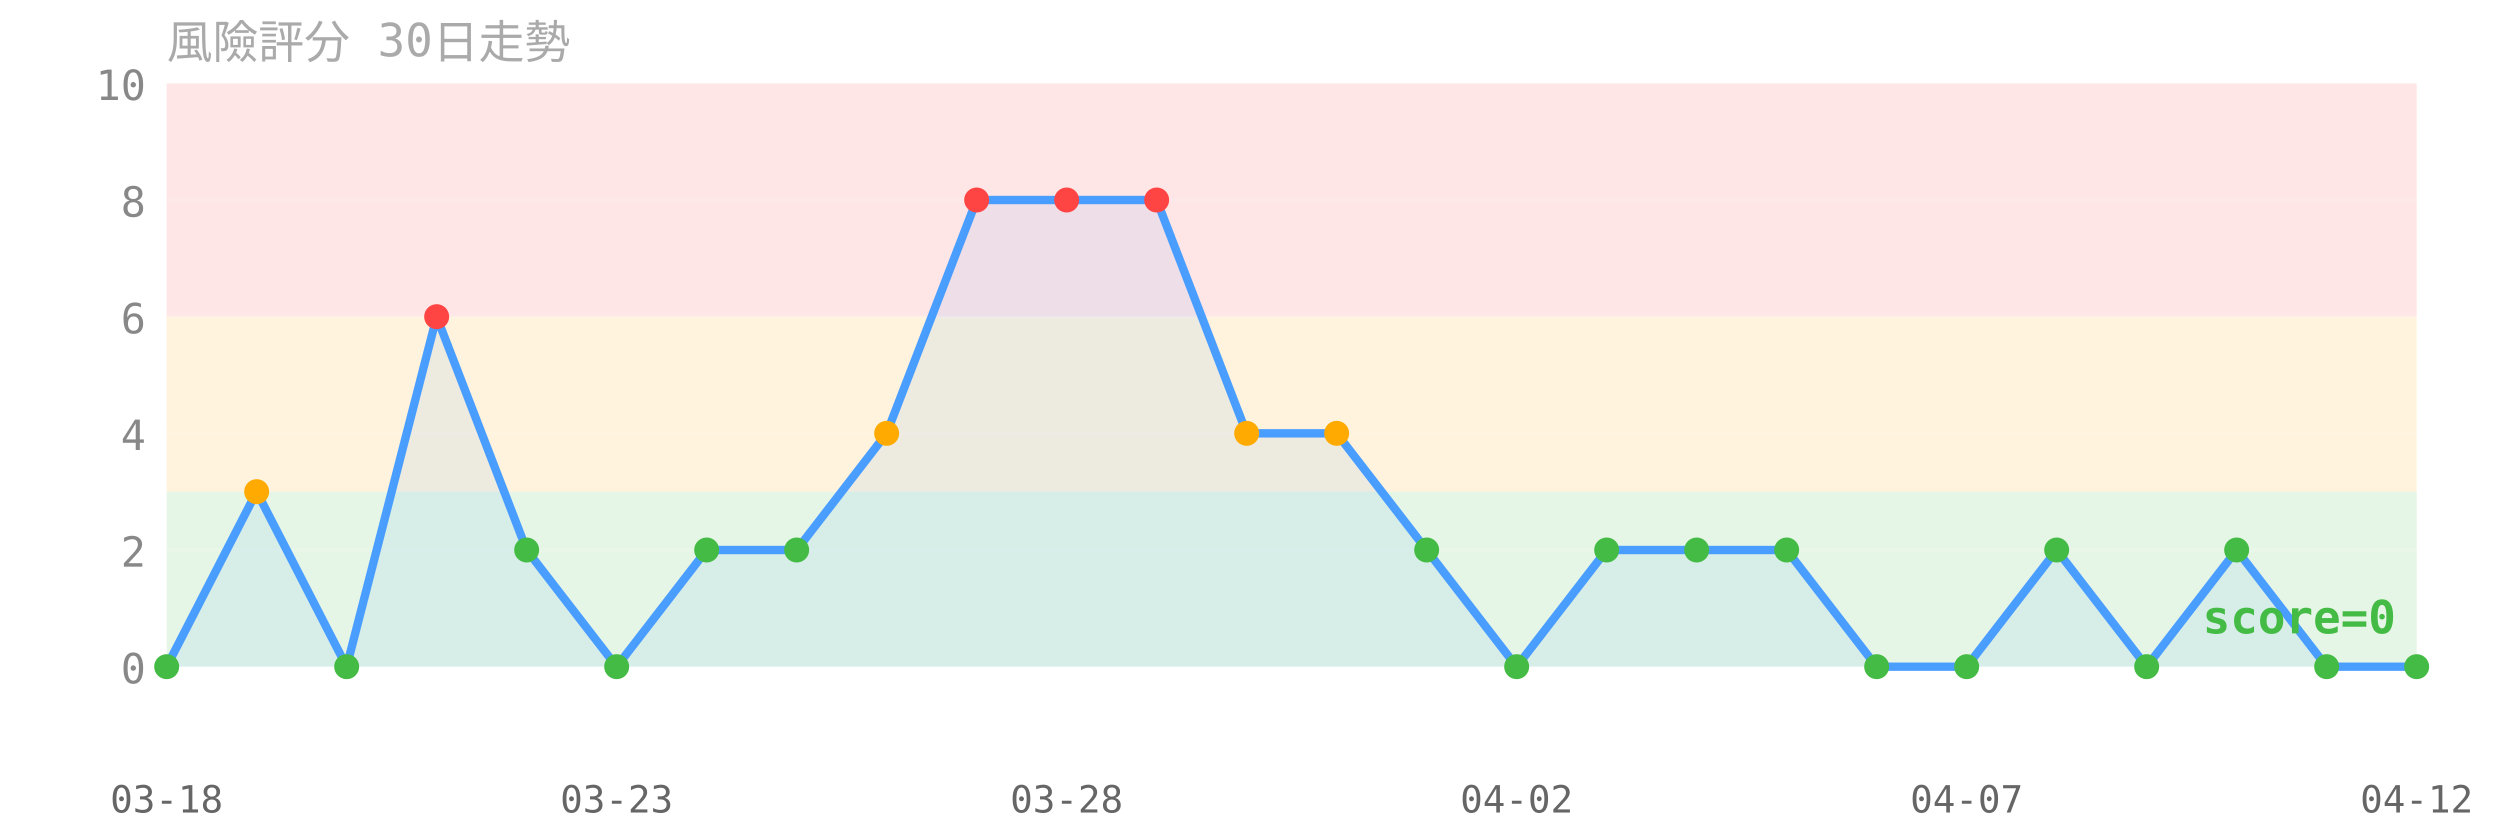
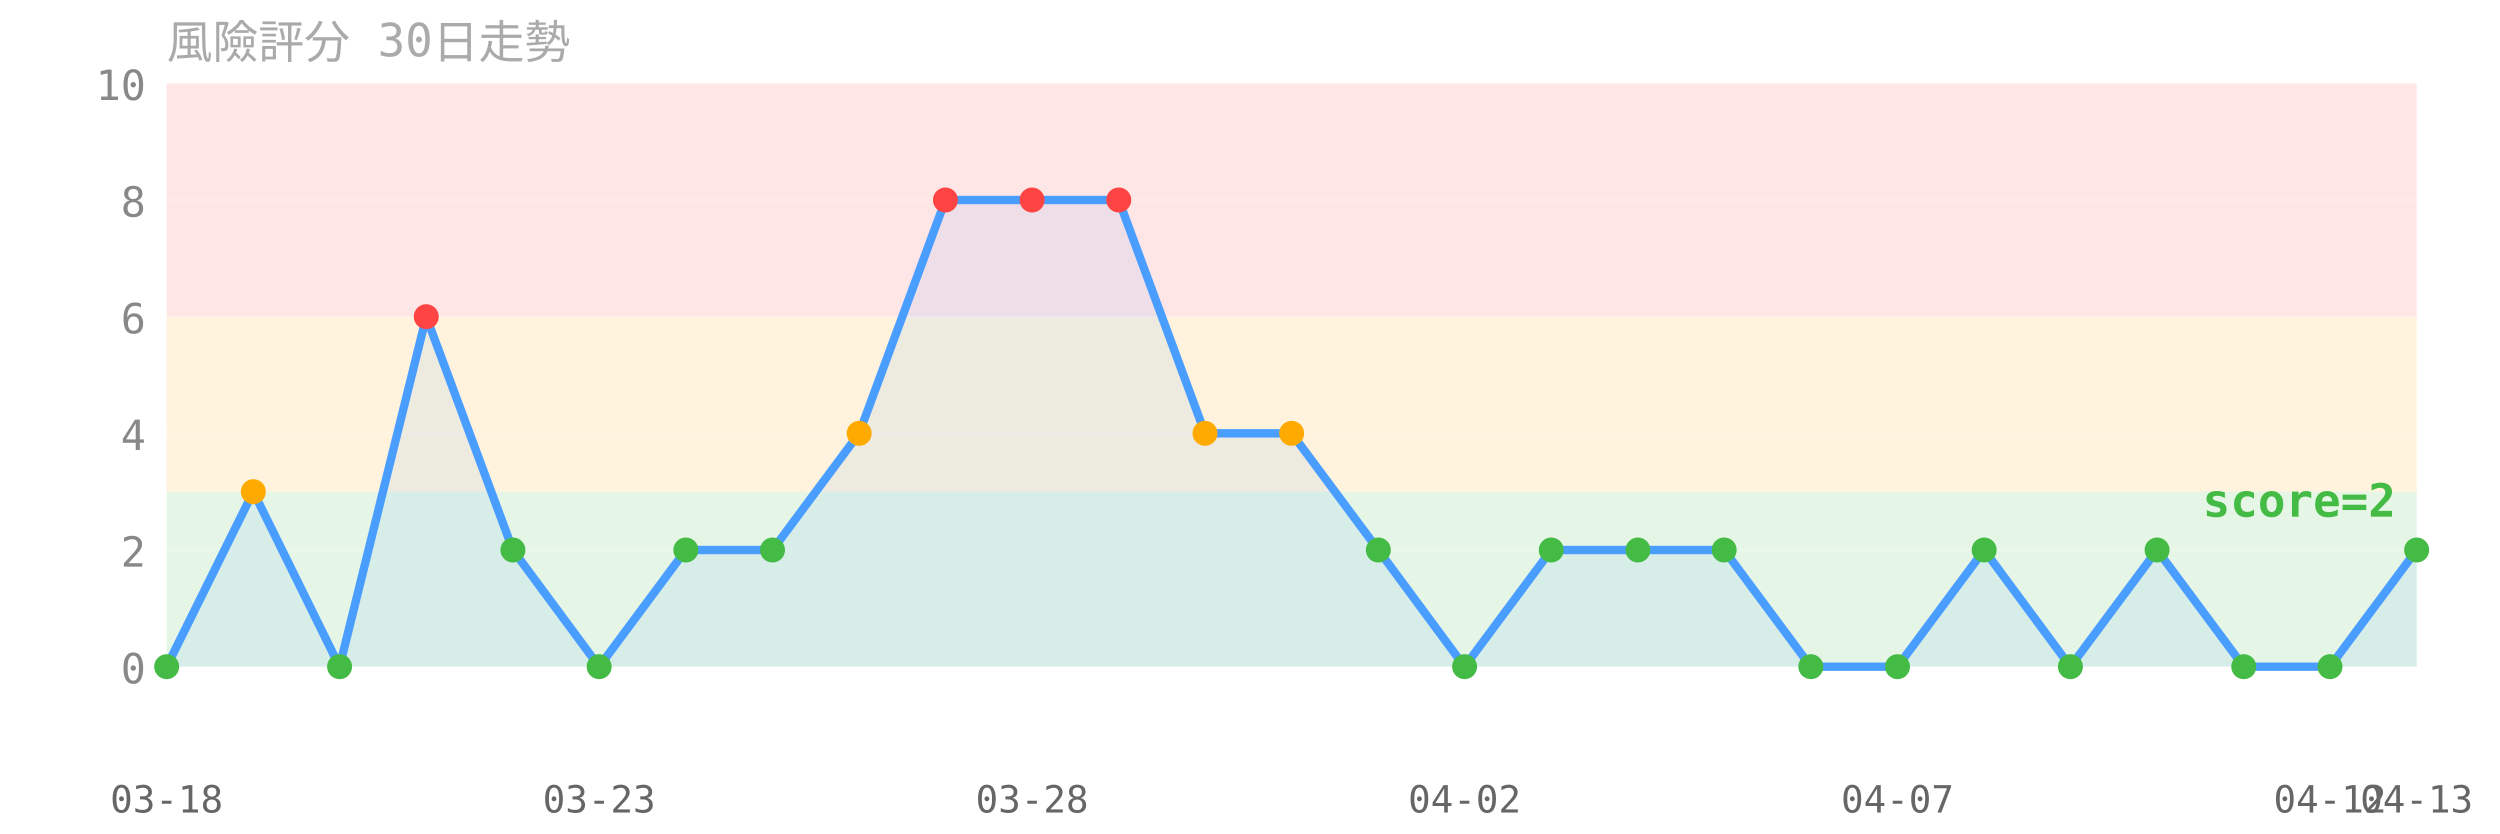
<svg xmlns="http://www.w3.org/2000/svg" width="600" height="200" style="background:#0b0f19;font-family:monospace">
  <rect x="40" y="20.0" width="540" height="56.0" fill="#ff444422" />
  <rect x="40" y="76.0" width="540" height="42.0" fill="#ffaa0022" />
  <rect x="40" y="118.0" width="540" height="42.0" fill="#44bb4422" />
  <line x1="40" y1="160.0" x2="580" y2="160.0" stroke="#ffffff18" stroke-width="1" />
  <text x="35" y="164.0" fill="#888" font-size="10" text-anchor="end">0</text>
  <line x1="40" y1="132.0" x2="580" y2="132.0" stroke="#ffffff18" stroke-width="1" />
  <text x="35" y="136.0" fill="#888" font-size="10" text-anchor="end">2</text>
  <line x1="40" y1="104.0" x2="580" y2="104.0" stroke="#ffffff18" stroke-width="1" />
  <text x="35" y="108.0" fill="#888" font-size="10" text-anchor="end">4</text>
  <line x1="40" y1="76.0" x2="580" y2="76.0" stroke="#ffffff18" stroke-width="1" />
  <text x="35" y="80.0" fill="#888" font-size="10" text-anchor="end">6</text>
  <line x1="40" y1="48.0" x2="580" y2="48.0" stroke="#ffffff18" stroke-width="1" />
  <text x="35" y="52.0" fill="#888" font-size="10" text-anchor="end">8</text>
  <line x1="40" y1="20.0" x2="580" y2="20.0" stroke="#ffffff18" stroke-width="1" />
  <text x="35" y="24.0" fill="#888" font-size="10" text-anchor="end">10</text>
-   <polyline points="40.0,160.0 61.6,118.0 83.2,160.0 104.8,76.0 126.4,132.0 148.0,160.0 169.6,132.0 191.2,132.0 212.8,104.0 234.4,48.0 256.0,48.0 277.6,48.0 299.2,104.0 320.8,104.0 342.4,132.0 364.0,160.0 385.6,132.0 407.2,132.0 428.8,132.0 450.4,160.0 472.0,160.0 493.6,132.0 515.2,160.0 536.8,132.0 558.4,160.0 580.0,160.0" fill="none" stroke="#4a9eff" stroke-width="2" stroke-linejoin="round" />
-   <polygon points="40.0,160.0 40.0,160.0 61.6,118.0 83.2,160.0 104.8,76.0 126.4,132.0 148.0,160.0 169.6,132.0 191.2,132.0 212.8,104.0 234.4,48.0 256.0,48.0 277.6,48.0 299.2,104.0 320.8,104.0 342.4,132.0 364.0,160.0 385.6,132.0 407.2,132.0 428.8,132.0 450.4,160.0 472.0,160.0 493.6,132.0 515.2,160.0 536.8,132.0 558.4,160.0 580.0,160.0 580.0,160.0" fill="#4a9eff18" />
+   <polyline points="40.0,160.0 60.8,118.0 81.5,160.0 102.3,76.0 123.1,132.0 143.8,160.0 164.6,132.0 185.4,132.0 206.2,104.0 226.9,48.0 247.7,48.0 268.5,48.0 289.2,104.0 310.0,104.0 330.8,132.0 351.5,160.0 372.3,132.0 393.1,132.0 413.8,132.0 434.6,160.0 455.4,160.0 476.2,132.0 496.9,160.0 517.7,132.0 538.5,160.0 559.2,160.0 580.0,132.0" fill="none" stroke="#4a9eff" stroke-width="2" stroke-linejoin="round" />
+   <polygon points="40.0,160.0 40.0,160.0 60.8,118.0 81.5,160.0 102.3,76.0 123.1,132.0 143.8,160.0 164.6,132.0 185.4,132.0 206.2,104.0 226.9,48.0 247.7,48.0 268.5,48.0 289.2,104.0 310.0,104.0 330.8,132.0 351.5,160.0 372.3,132.0 393.1,132.0 413.8,132.0 434.6,160.0 455.4,160.0 476.2,132.0 496.9,160.0 517.7,132.0 538.5,160.0 559.2,160.0 580.0,132.0 580.0,160.0" fill="#4a9eff18" />
  <circle cx="40.0" cy="160.0" r="3" fill="#44bb44" />
-   <circle cx="61.6" cy="118.0" r="3" fill="#ffaa00" />
-   <circle cx="83.2" cy="160.0" r="3" fill="#44bb44" />
-   <circle cx="104.8" cy="76.0" r="3" fill="#ff4444" />
-   <circle cx="126.4" cy="132.0" r="3" fill="#44bb44" />
-   <circle cx="148.0" cy="160.0" r="3" fill="#44bb44" />
-   <circle cx="169.6" cy="132.0" r="3" fill="#44bb44" />
-   <circle cx="191.2" cy="132.0" r="3" fill="#44bb44" />
-   <circle cx="212.8" cy="104.0" r="3" fill="#ffaa00" />
-   <circle cx="234.4" cy="48.0" r="3" fill="#ff4444" />
-   <circle cx="256.0" cy="48.0" r="3" fill="#ff4444" />
-   <circle cx="277.6" cy="48.0" r="3" fill="#ff4444" />
-   <circle cx="299.2" cy="104.0" r="3" fill="#ffaa00" />
-   <circle cx="320.8" cy="104.0" r="3" fill="#ffaa00" />
-   <circle cx="342.4" cy="132.0" r="3" fill="#44bb44" />
-   <circle cx="364.0" cy="160.0" r="3" fill="#44bb44" />
-   <circle cx="385.6" cy="132.0" r="3" fill="#44bb44" />
-   <circle cx="407.2" cy="132.0" r="3" fill="#44bb44" />
-   <circle cx="428.8" cy="132.0" r="3" fill="#44bb44" />
-   <circle cx="450.4" cy="160.0" r="3" fill="#44bb44" />
-   <circle cx="472.0" cy="160.0" r="3" fill="#44bb44" />
-   <circle cx="493.6" cy="132.0" r="3" fill="#44bb44" />
-   <circle cx="515.2" cy="160.0" r="3" fill="#44bb44" />
-   <circle cx="536.8" cy="132.0" r="3" fill="#44bb44" />
-   <circle cx="558.4" cy="160.0" r="3" fill="#44bb44" />
-   <circle cx="580.0" cy="160.0" r="3" fill="#44bb44" />
+   <circle cx="60.8" cy="118.0" r="3" fill="#ffaa00" />
+   <circle cx="81.5" cy="160.0" r="3" fill="#44bb44" />
+   <circle cx="102.3" cy="76.0" r="3" fill="#ff4444" />
+   <circle cx="123.1" cy="132.0" r="3" fill="#44bb44" />
+   <circle cx="143.8" cy="160.0" r="3" fill="#44bb44" />
+   <circle cx="164.6" cy="132.0" r="3" fill="#44bb44" />
+   <circle cx="185.4" cy="132.0" r="3" fill="#44bb44" />
+   <circle cx="206.2" cy="104.0" r="3" fill="#ffaa00" />
+   <circle cx="226.9" cy="48.0" r="3" fill="#ff4444" />
+   <circle cx="247.7" cy="48.0" r="3" fill="#ff4444" />
+   <circle cx="268.5" cy="48.0" r="3" fill="#ff4444" />
+   <circle cx="289.2" cy="104.0" r="3" fill="#ffaa00" />
+   <circle cx="310.0" cy="104.0" r="3" fill="#ffaa00" />
+   <circle cx="330.8" cy="132.0" r="3" fill="#44bb44" />
+   <circle cx="351.5" cy="160.0" r="3" fill="#44bb44" />
+   <circle cx="372.3" cy="132.0" r="3" fill="#44bb44" />
+   <circle cx="393.1" cy="132.0" r="3" fill="#44bb44" />
+   <circle cx="413.8" cy="132.0" r="3" fill="#44bb44" />
+   <circle cx="434.6" cy="160.0" r="3" fill="#44bb44" />
+   <circle cx="455.4" cy="160.0" r="3" fill="#44bb44" />
+   <circle cx="476.2" cy="132.0" r="3" fill="#44bb44" />
+   <circle cx="496.9" cy="160.0" r="3" fill="#44bb44" />
+   <circle cx="517.7" cy="132.0" r="3" fill="#44bb44" />
+   <circle cx="538.5" cy="160.0" r="3" fill="#44bb44" />
+   <circle cx="559.2" cy="160.0" r="3" fill="#44bb44" />
+   <circle cx="580.0" cy="132.0" r="3" fill="#44bb44" />
  <text x="40.0" y="195" fill="#666" font-size="9" text-anchor="middle">03-18</text>
-   <text x="148.0" y="195" fill="#666" font-size="9" text-anchor="middle">03-23</text>
-   <text x="256.0" y="195" fill="#666" font-size="9" text-anchor="middle">03-28</text>
-   <text x="364.0" y="195" fill="#666" font-size="9" text-anchor="middle">04-02</text>
-   <text x="472.0" y="195" fill="#666" font-size="9" text-anchor="middle">04-07</text>
-   <text x="580.0" y="195" fill="#666" font-size="9" text-anchor="middle">04-12</text>
-   <text x="575.0" y="152.0" fill="#44bb44" font-size="11" text-anchor="end" font-weight="bold">score=0</text>
+   <text x="143.8" y="195" fill="#666" font-size="9" text-anchor="middle">03-23</text>
+   <text x="247.7" y="195" fill="#666" font-size="9" text-anchor="middle">03-28</text>
+   <text x="351.5" y="195" fill="#666" font-size="9" text-anchor="middle">04-02</text>
+   <text x="455.4" y="195" fill="#666" font-size="9" text-anchor="middle">04-07</text>
+   <text x="559.2" y="195" fill="#666" font-size="9" text-anchor="middle">04-12</text>
+   <text x="580.0" y="195" fill="#666" font-size="9" text-anchor="middle">04-13</text>
+   <text x="575.0" y="124.0" fill="#44bb44" font-size="11" text-anchor="end" font-weight="bold">score=2</text>
  <text x="40" y="14" fill="#aaa" font-size="11">風險評分 30日走勢</text>
</svg>
